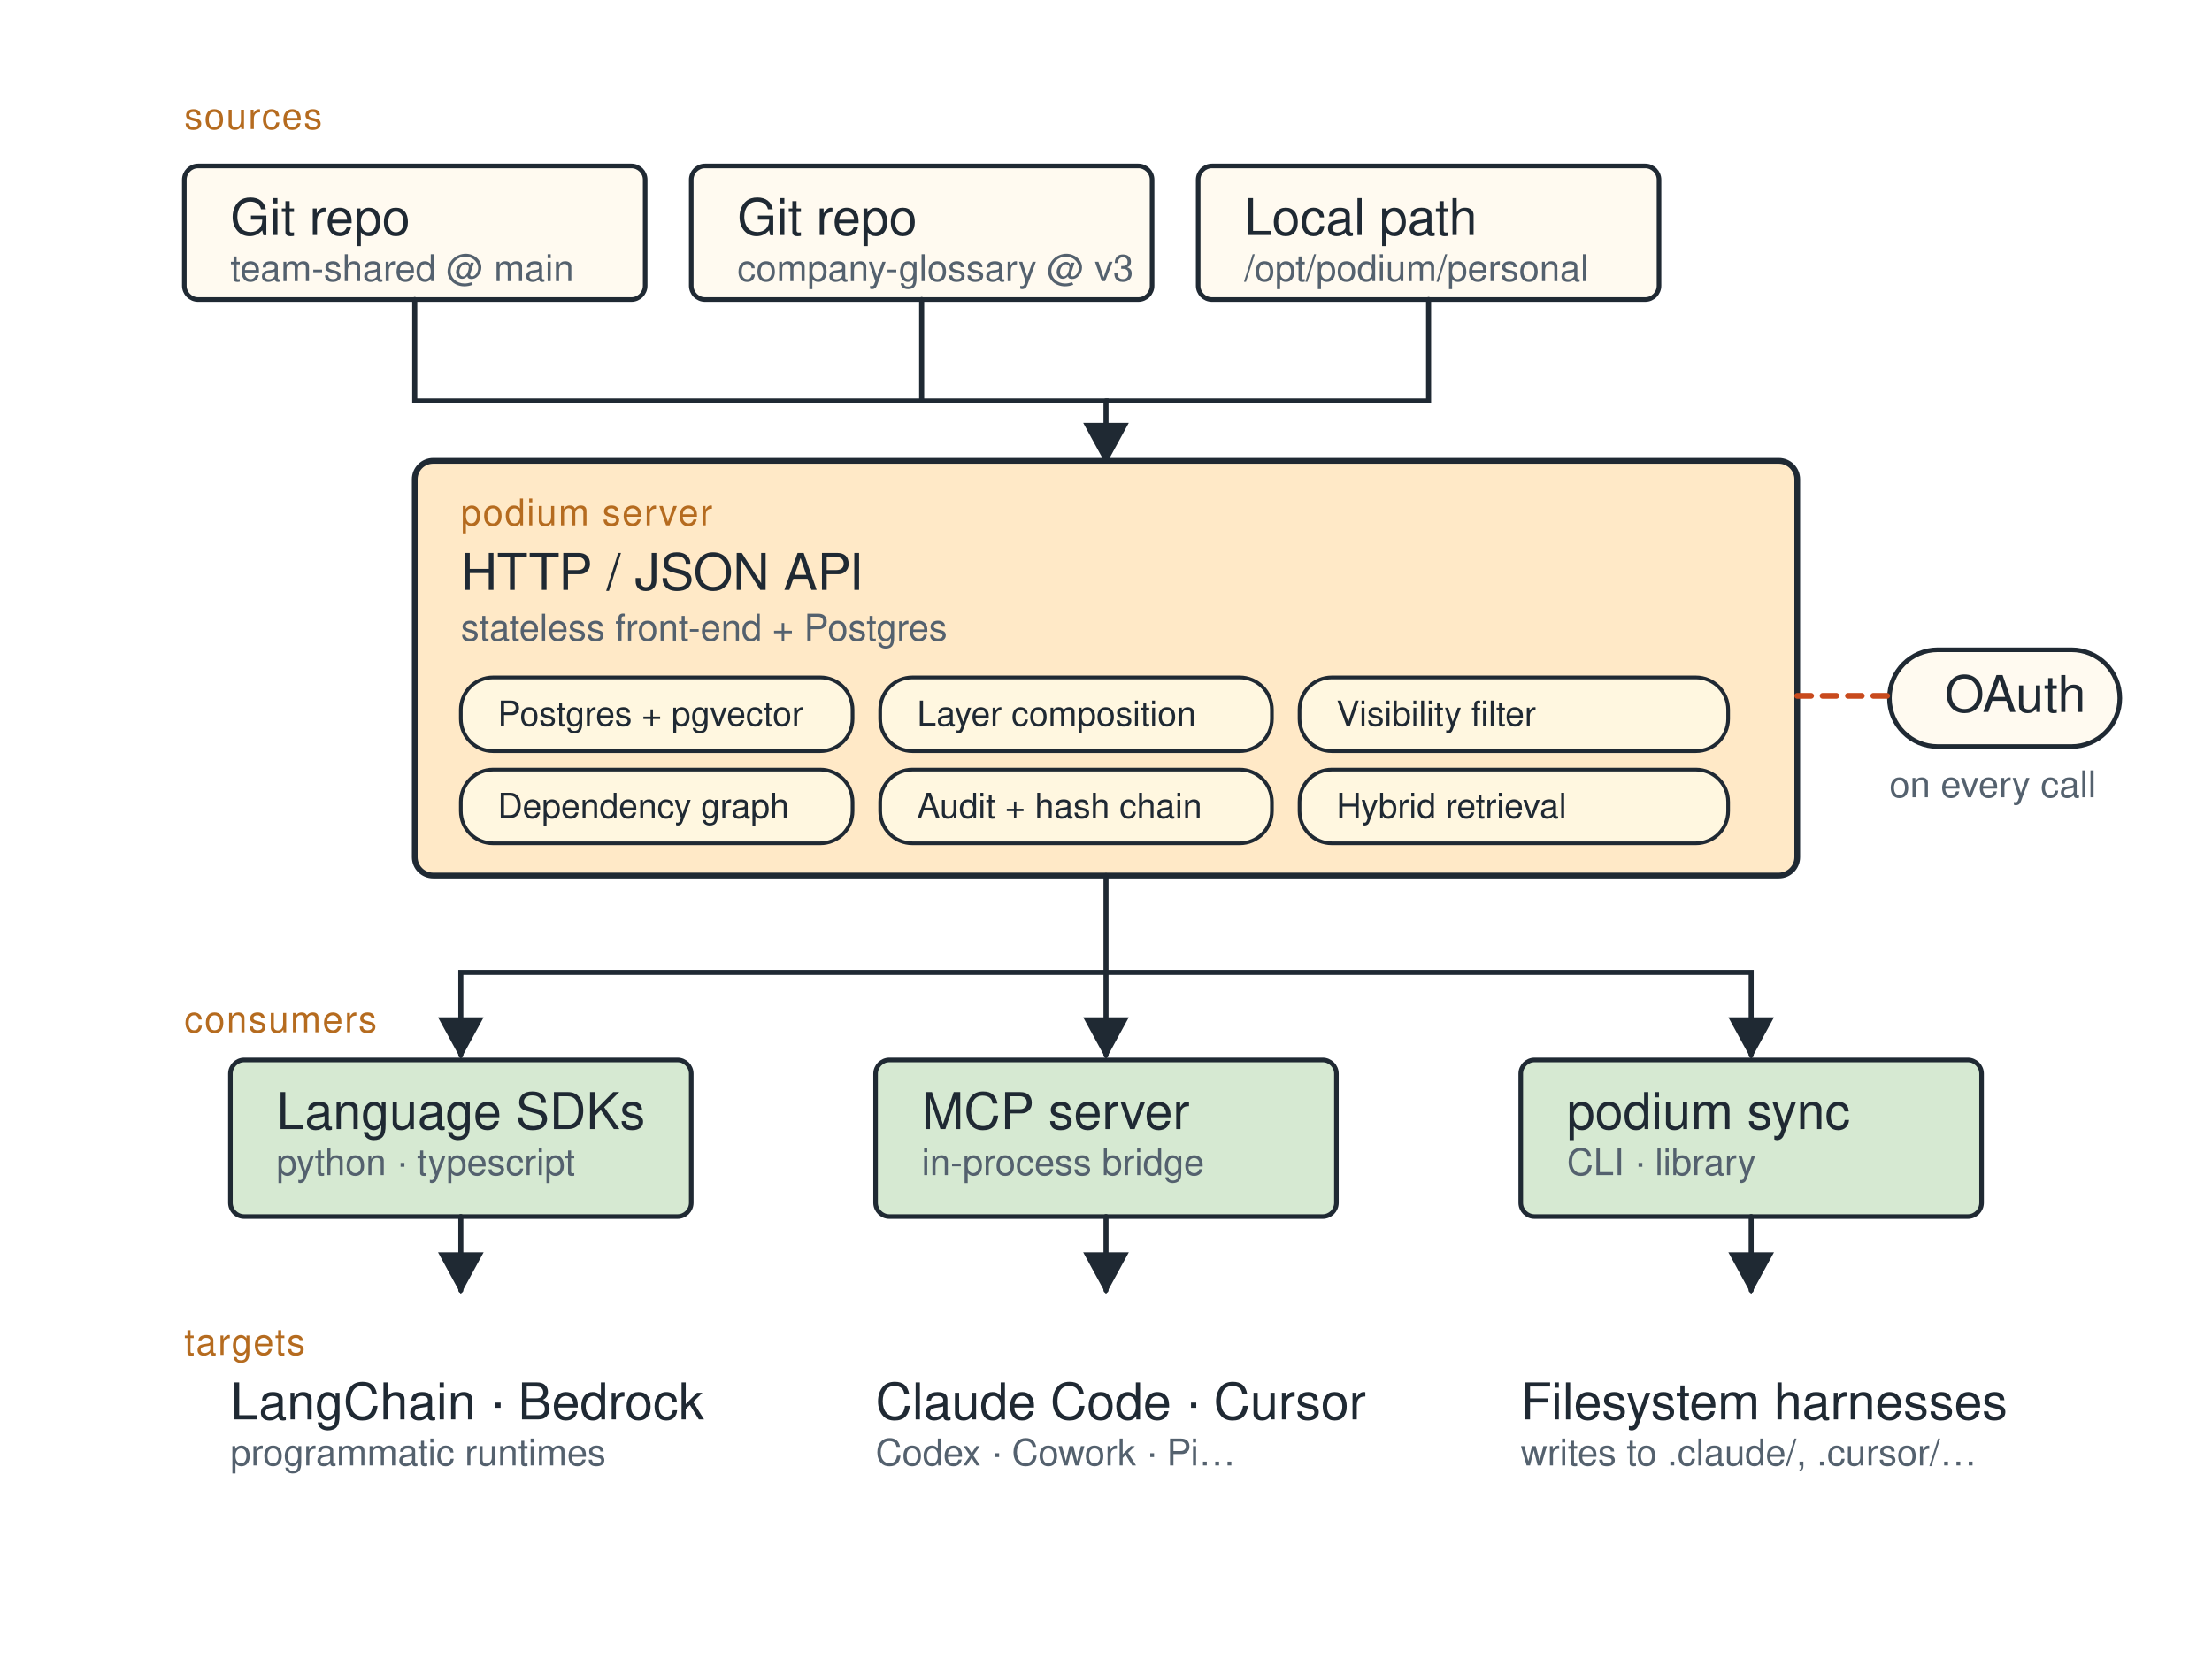
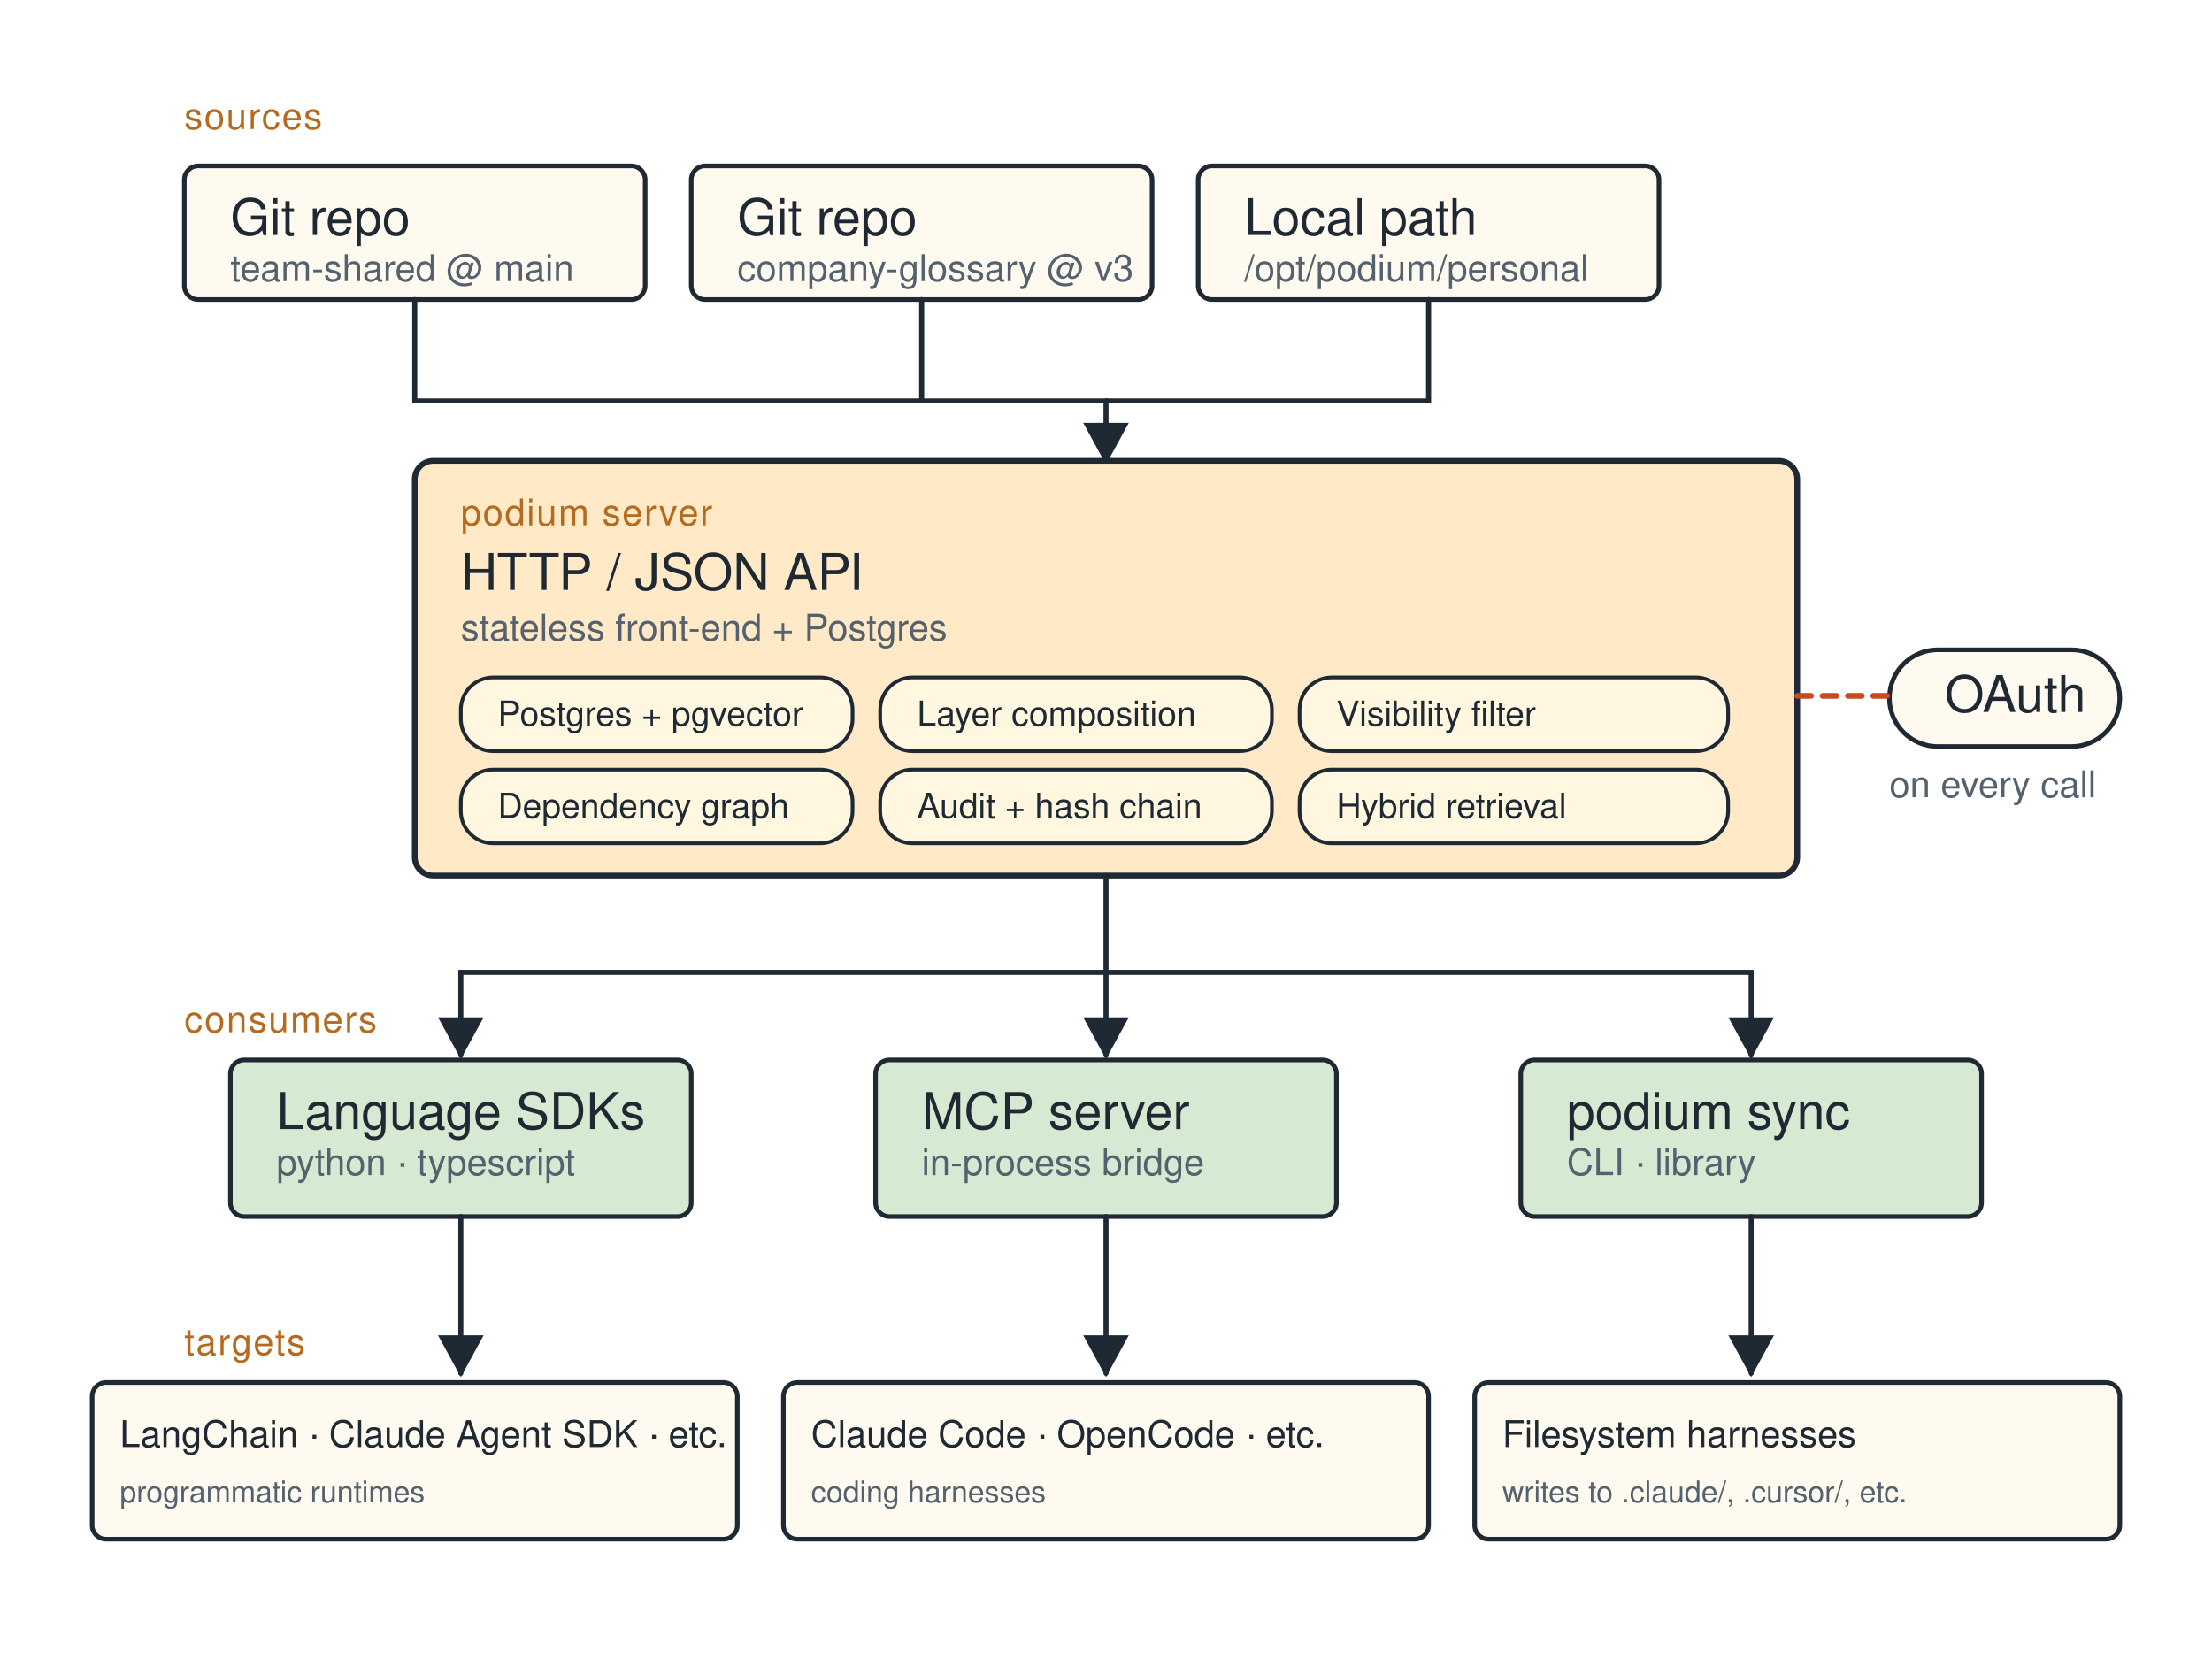
<svg xmlns="http://www.w3.org/2000/svg" viewBox="0 0 960 720" font-family="Helvetica, Arial, sans-serif">
  <defs>
    <filter id="b-rough" x="-10%" y="-10%" width="120%" height="120%">
      <feTurbulence type="fractalNoise" baseFrequency="0.04" numOctaves="2" seed="3" />
      <feDisplacementMap in="SourceGraphic" scale="0" />
    </filter>
    <filter id="b-rough-2" x="-10%" y="-10%" width="120%" height="120%">
      <feTurbulence type="fractalNoise" baseFrequency="0.07" numOctaves="2" seed="7" />
      <feDisplacementMap in="SourceGraphic" scale="0" />
    </filter>
    <marker id="b-arrow" viewBox="0 0 12 12" refX="10" refY="6" markerWidth="9" markerHeight="9" orient="auto">
      <path d="M 0 0 L 11 6 L 0 12 z" fill="#1f2933" />
    </marker>
    <style>
      .b-bg { fill: #ffffff; }
      .b-card { fill: #fffaf0; stroke: #1f2933; stroke-width: 2; }
      .b-card-primary { fill: #ffe9c7; stroke: #1f2933; stroke-width: 2.5; }
      .b-card-accent { fill: #d6e9d2; stroke: #1f2933; stroke-width: 2; }
      .b-title { font-size: 22px; fill: #1f2933; }
      .b-sub { font-size: 16px; fill: #54616e; }
      .b-section { font-size: 16px; fill: #b56b1f; letter-spacing: 0.04em; }
+       .b-target-name { font-size: 16px; fill: #1f2933; }
+       .b-target-sub { font-size: 13px; fill: #54616e; }
      .b-line { fill: none; stroke: #1f2933; stroke-width: 2.2; stroke-linecap: round; }
      .b-line-accent { fill: none; stroke: #c84a1d; stroke-width: 2.5; stroke-linecap: round; stroke-dasharray: 6 5; }
      .b-pill { fill: #fff7e0; stroke: #1f2933; stroke-width: 1.6; }
      .b-pill-label { font-size: 15px; fill: #1f2933; }
      .b-foot { font-size: 13px; fill: #8a7755; }
    </style>
  </defs>
  <rect class="b-bg" width="960" height="720" />
  <text class="b-section" x="80" y="56">sources</text>
  <g filter="url(#b-rough)">
    <rect class="b-card" x="80" y="72" width="200" height="58" rx="6" />
    <rect class="b-card" x="300" y="72" width="200" height="58" rx="6" />
    <rect class="b-card" x="520" y="72" width="200" height="58" rx="6" />
  </g>
  <text class="b-title" x="100" y="102">Git repo</text>
  <text class="b-sub" x="100" y="122">team-shared @ main</text>
  <text class="b-title" x="320" y="102">Git repo</text>
  <text class="b-sub" x="320" y="122">company-glossary @ v3</text>
  <text class="b-title" x="540" y="102">Local path</text>
  <text class="b-sub" x="540" y="122">/opt/podium/personal</text>
  <g filter="url(#b-rough-2)">
    <path class="b-line" d="M 180 130 L 180 174 L 480 174 L 480 200" marker-end="url(#b-arrow)" />
    <path class="b-line" d="M 400 130 L 400 174" />
    <path class="b-line" d="M 620 130 L 620 174 L 480 174" />
  </g>
  <g filter="url(#b-rough)">
    <rect class="b-card-primary" x="180" y="200" width="600" height="180" rx="8" />
  </g>
  <text class="b-section" x="200" y="228">podium server</text>
  <text class="b-title" x="200" y="256">HTTP / JSON API</text>
  <text class="b-sub" x="200" y="278">stateless front-end + Postgres</text>
  <g filter="url(#b-rough-2)">
    <rect class="b-pill" x="200" y="294" width="170" height="32" rx="14" />
    <rect class="b-pill" x="382" y="294" width="170" height="32" rx="14" />
    <rect class="b-pill" x="564" y="294" width="186" height="32" rx="14" />
    <rect class="b-pill" x="200" y="334" width="170" height="32" rx="14" />
    <rect class="b-pill" x="382" y="334" width="170" height="32" rx="14" />
    <rect class="b-pill" x="564" y="334" width="186" height="32" rx="14" />
  </g>
  <text class="b-pill-label" x="216" y="315">Postgres + pgvector</text>
  <text class="b-pill-label" x="398" y="315">Layer composition</text>
  <text class="b-pill-label" x="580" y="315">Visibility filter</text>
  <text class="b-pill-label" x="216" y="355">Dependency graph</text>
  <text class="b-pill-label" x="398" y="355">Audit + hash chain</text>
  <text class="b-pill-label" x="580" y="355">Hybrid retrieval</text>
  <g filter="url(#b-rough)">
    <rect class="b-card" x="820" y="282" width="100" height="42" rx="21" />
  </g>
  <text class="b-title" x="844" y="309">OAuth</text>
  <text class="b-sub" x="820" y="346">on every call</text>
  <path class="b-line-accent" d="M 780 302 L 820 302" />
  <g filter="url(#b-rough-2)">
    <path class="b-line" d="M 480 380 L 480 422" />
    <path class="b-line" d="M 480 422 L 200 422 L 200 458" marker-end="url(#b-arrow)" />
    <path class="b-line" d="M 480 422 L 480 458" marker-end="url(#b-arrow)" />
    <path class="b-line" d="M 480 422 L 760 422 L 760 458" marker-end="url(#b-arrow)" />
  </g>
  <text class="b-section" x="80" y="448">consumers</text>
  <g filter="url(#b-rough)">
    <rect class="b-card-accent" x="100" y="460" width="200" height="68" rx="6" />
    <rect class="b-card-accent" x="380" y="460" width="200" height="68" rx="6" />
    <rect class="b-card-accent" x="660" y="460" width="200" height="68" rx="6" />
  </g>
  <text class="b-title" x="120" y="490">Language SDKs</text>
  <text class="b-sub" x="120" y="510">python · typescript</text>
  <text class="b-title" x="400" y="490">MCP server</text>
  <text class="b-sub" x="400" y="510">in-process bridge</text>
  <text class="b-title" x="680" y="490">podium sync</text>
  <text class="b-sub" x="680" y="510">CLI · library</text>
  <g filter="url(#b-rough-2)">
-     <path class="b-line" d="M 200 528 L 200 560" marker-end="url(#b-arrow)" />
-     <path class="b-line" d="M 480 528 L 480 560" marker-end="url(#b-arrow)" />
-     <path class="b-line" d="M 760 528 L 760 560" marker-end="url(#b-arrow)" />
+     <path class="b-line" d="M 200 528 L 200 596" marker-end="url(#b-arrow)" />
+     <path class="b-line" d="M 480 528 L 480 596" marker-end="url(#b-arrow)" />
+     <path class="b-line" d="M 760 528 L 760 596" marker-end="url(#b-arrow)" />
  </g>
  <text class="b-section" x="80" y="588">targets</text>
-   <text class="b-title" x="100" y="616">LangChain · Bedrock</text>
-   <text class="b-sub" x="100" y="636">programmatic runtimes</text>
-   <text class="b-title" x="380" y="616">Claude Code · Cursor</text>
-   <text class="b-sub" x="380" y="636">Codex · Cowork · Pi…</text>
-   <text class="b-title" x="660" y="616">Filesystem harnesses</text>
-   <text class="b-sub" x="660" y="636">writes to .claude/, .cursor/…</text>
+   <rect class="b-card" x="40" y="600" width="280" height="68" rx="6" />
+   <rect class="b-card" x="340" y="600" width="280" height="68" rx="6" />
+   <rect class="b-card" x="640" y="600" width="280" height="68" rx="6" />
+   <text class="b-target-name" x="52" y="628">LangChain · Claude Agent SDK · etc.</text>
+   <text class="b-target-sub" x="52" y="652">programmatic runtimes</text>
+   <text class="b-target-name" x="352" y="628">Claude Code · OpenCode · etc.</text>
+   <text class="b-target-sub" x="352" y="652">coding harnesses</text>
+   <text class="b-target-name" x="652" y="628">Filesystem harnesses</text>
+   <text class="b-target-sub" x="652" y="652">writes to .claude/, .cursor/, etc.</text>
</svg>
